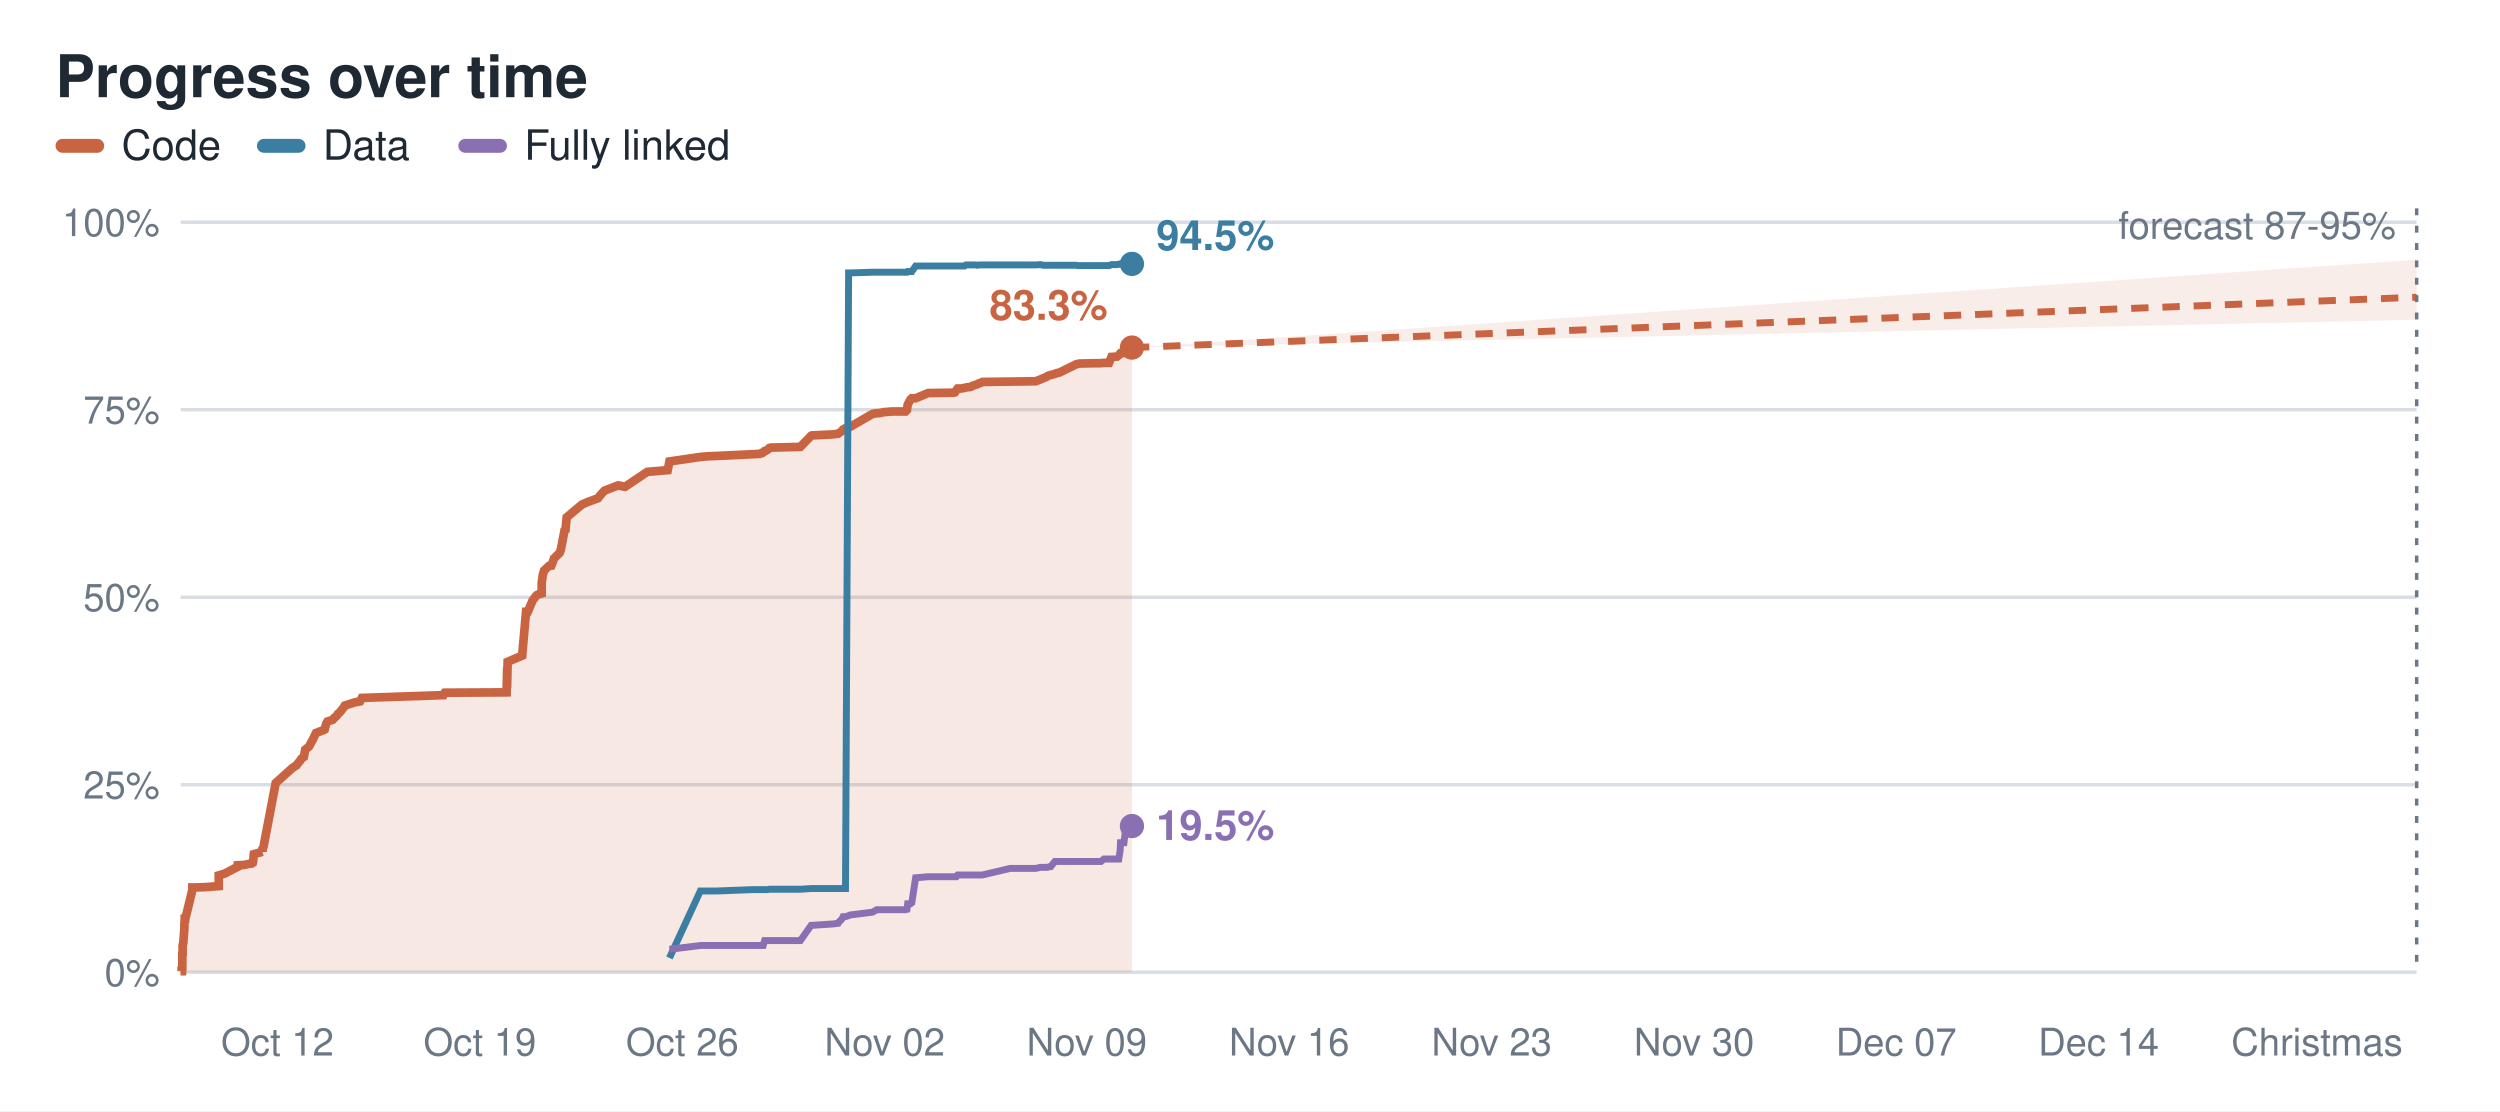
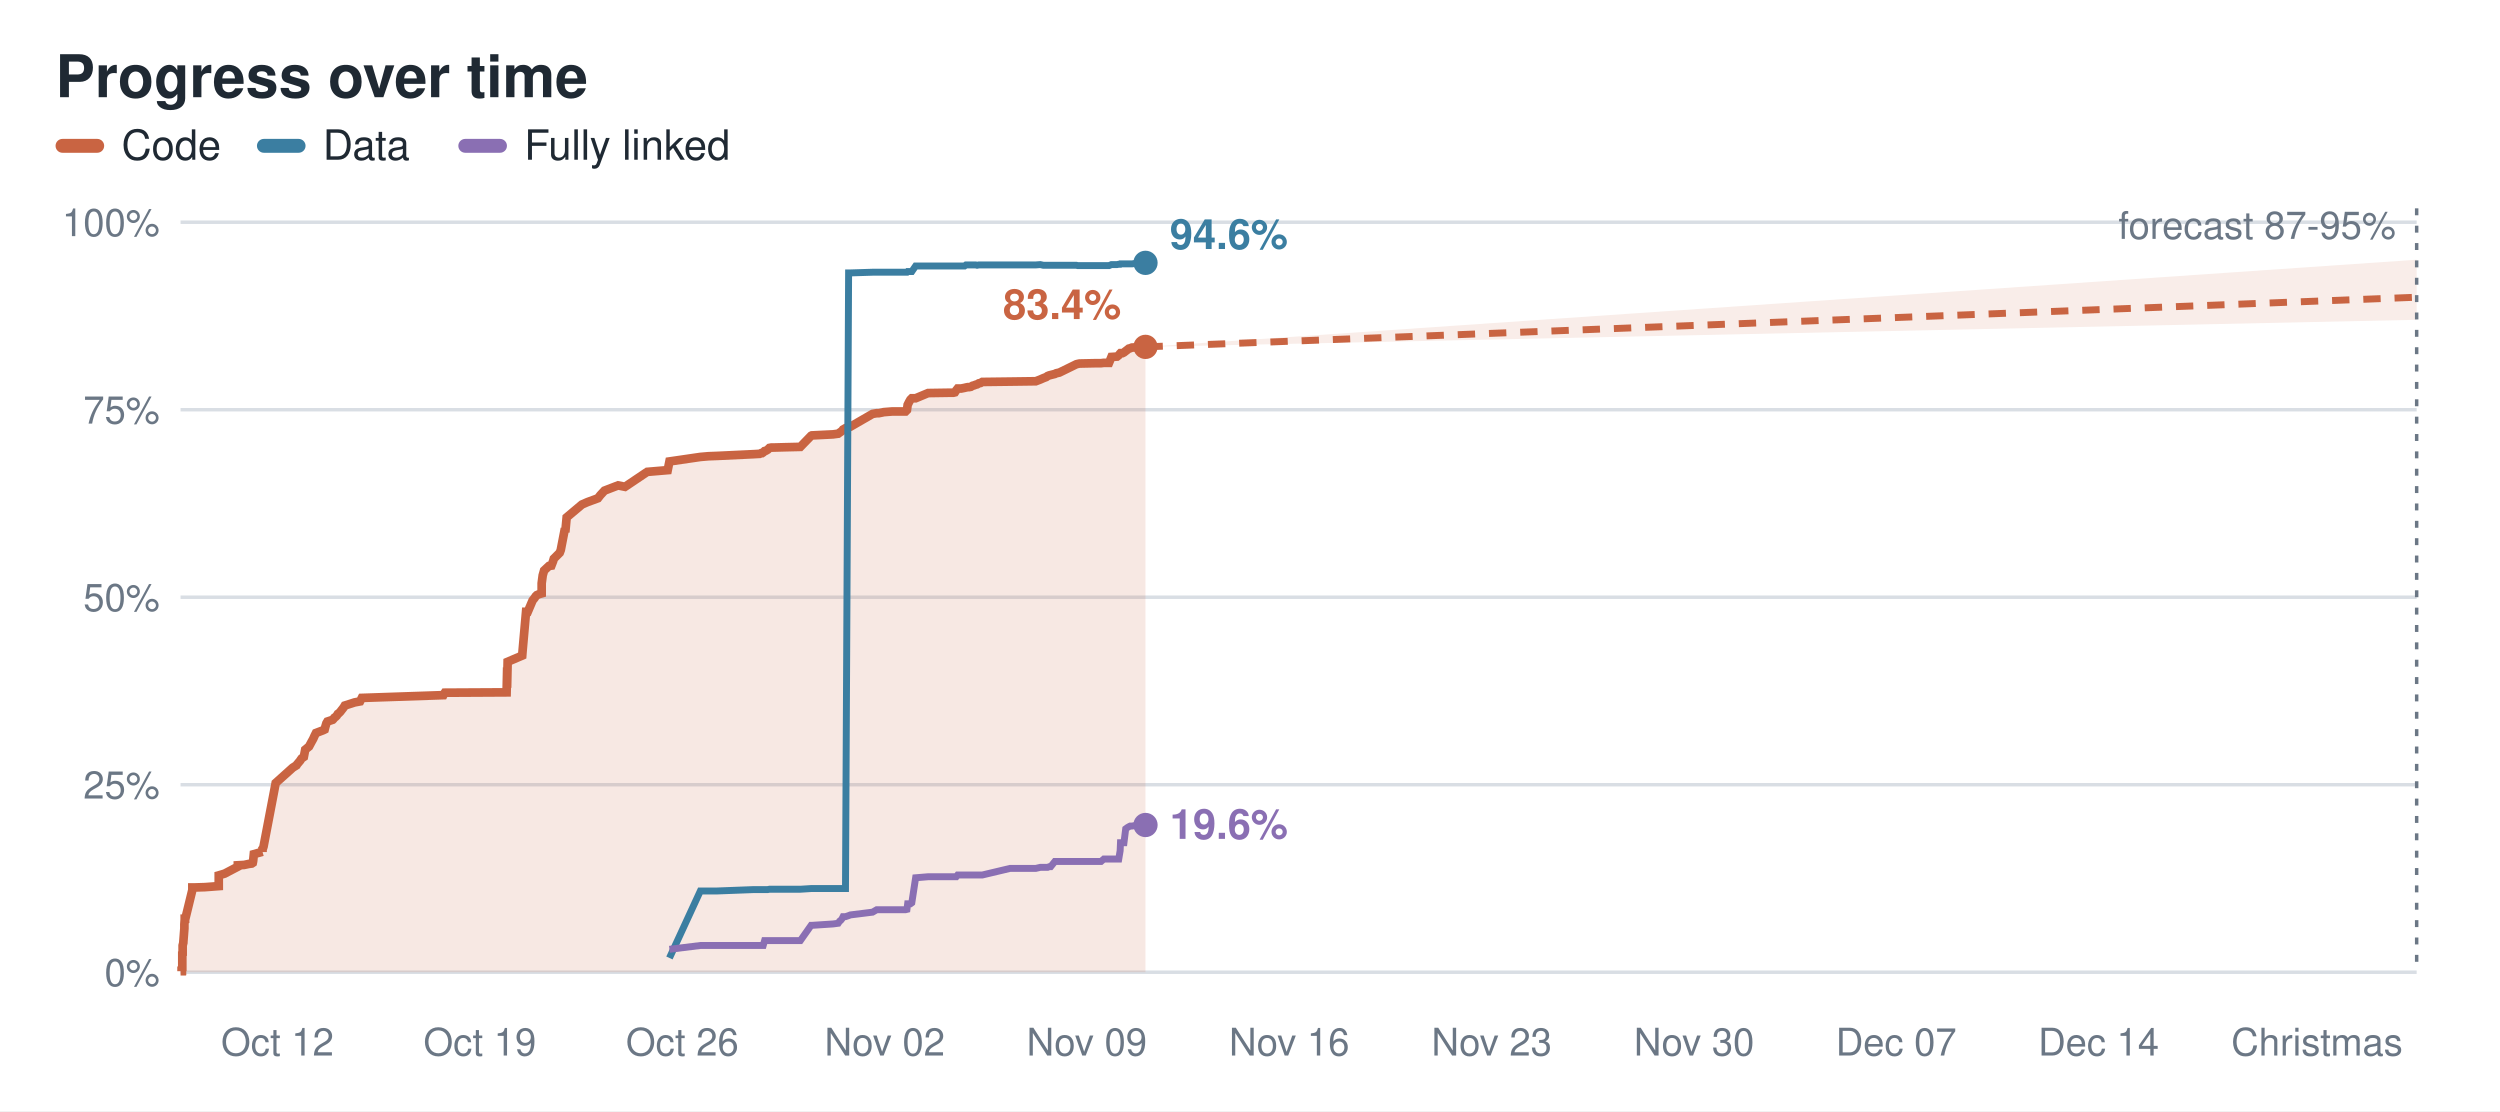
<svg xmlns="http://www.w3.org/2000/svg" viewBox="0 0 720 320" width="720" height="320" font-family="-apple-system,Segoe UI,Helvetica,Arial,sans-serif" role="img" aria-label="Progress over time">
  <rect width="100%" height="100%" fill="#ffffff" />
  <text x="16" y="28" font-size="17" font-weight="600" fill="#1f2933">Progress over time</text>
  <rect x="16" y="40" width="14" height="4" rx="2" fill="#c96442" />
  <text x="35" y="46" font-size="12" fill="#1f2933">Code</text>
  <rect x="74" y="40" width="14" height="4" rx="2" fill="#3b7ea1" />
  <text x="93" y="46" font-size="12" fill="#1f2933">Data</text>
  <rect x="132" y="40" width="14" height="4" rx="2" fill="#8a6fb3" />
  <text x="151" y="46" font-size="12" fill="#1f2933">Fully linked</text>
  <line x1="52" y1="280.0" x2="696" y2="280.0" stroke="#d9dee4" />
  <text x="46" y="284.0" font-size="11" fill="#6b7785" text-anchor="end">0%</text>
  <line x1="52" y1="226.0" x2="696" y2="226.0" stroke="#d9dee4" />
  <text x="46" y="230.0" font-size="11" fill="#6b7785" text-anchor="end">25%</text>
  <line x1="52" y1="172.0" x2="696" y2="172.0" stroke="#d9dee4" />
  <text x="46" y="176.0" font-size="11" fill="#6b7785" text-anchor="end">50%</text>
  <line x1="52" y1="118.0" x2="696" y2="118.0" stroke="#d9dee4" />
  <text x="46" y="122.0" font-size="11" fill="#6b7785" text-anchor="end">75%</text>
  <line x1="52" y1="64.0" x2="696" y2="64.0" stroke="#d9dee4" />
  <text x="46" y="68.0" font-size="11" fill="#6b7785" text-anchor="end">100%</text>
  <text x="79.9" y="304" font-size="11" fill="#6b7785" text-anchor="middle">Oct 12</text>
  <text x="138.2" y="304" font-size="11" fill="#6b7785" text-anchor="middle">Oct 19</text>
  <text x="196.5" y="304" font-size="11" fill="#6b7785" text-anchor="middle">Oct 26</text>
  <text x="254.8" y="304" font-size="11" fill="#6b7785" text-anchor="middle">Nov 02</text>
  <text x="313.0" y="304" font-size="11" fill="#6b7785" text-anchor="middle">Nov 09</text>
  <text x="371.3" y="304" font-size="11" fill="#6b7785" text-anchor="middle">Nov 16</text>
  <text x="429.6" y="304" font-size="11" fill="#6b7785" text-anchor="middle">Nov 23</text>
  <text x="487.9" y="304" font-size="11" fill="#6b7785" text-anchor="middle">Nov 30</text>
  <text x="546.1" y="304" font-size="11" fill="#6b7785" text-anchor="middle">Dec 07</text>
  <text x="604.4" y="304" font-size="11" fill="#6b7785" text-anchor="middle">Dec 14</text>
-   <polygon points="326.0,100.1 696.0,74.8 696.0,92.1" fill="#c96442" opacity="0.12" />
-   <line x1="326.0" y1="100.1" x2="696.0" y2="85.6" stroke="#c96442" stroke-width="2" stroke-dasharray="5,4" />
+   <polygon points="329.9,99.9 696.0,74.8 696.0,92.1" fill="#c96442" opacity="0.12" />
+   <line x1="329.9" y1="99.9" x2="696.0" y2="85.6" stroke="#c96442" stroke-width="2" stroke-dasharray="5,4" />
  <line x1="696.0" y1="60" x2="696.0" y2="280.0" stroke="#6b7785" stroke-dasharray="2,3" />
  <text x="692.0" y="304" font-size="11" fill="#6b7785" text-anchor="end">Christmas</text>
  <text x="690.0" y="68.8" font-size="11" fill="#6b7785" text-anchor="end">forecast 87-95%</text>
-   <polygon points="52.0,280.0 52.0,279.7 52.0,279.7 52.1,279.7 52.1,279.7 52.3,279.7 52.3,279.7 52.3,279.7 52.3,279.7 52.3,279.6 52.3,279.6 52.3,279.6 52.3,279.6 52.4,279.6 52.4,279.5 52.4,279.5 52.4,279.5 52.4,279.5 52.4,279.5 52.4,279.4 52.4,279.4 52.4,279.4 52.4,279.4 52.4,279.4 52.4,279.3 52.4,279.3 52.4,279.3 52.4,279.3 52.4,279.2 52.4,279.2 52.5,279.1 52.5,279.1 52.5,279.0 52.5,279.0 52.5,278.9 52.5,278.9 52.5,278.9 52.5,278.8 52.5,278.8 52.5,278.7 52.5,278.7 52.5,278.6 52.5,274.0 52.6,275.3 52.6,274.0 52.6,274.0 52.6,274.0 52.6,272.9 52.6,272.3 52.8,271.5 52.8,271.3 53.1,267.4 53.1,267.0 53.1,266.2 53.2,264.8 53.2,264.7 53.2,264.6 53.3,264.6 53.3,264.4 53.3,264.3 53.3,264.4 53.3,264.4 53.3,264.4 53.4,264.5 55.4,256.3 55.4,255.7 55.4,255.6 55.7,255.6 55.8,255.6 59.0,255.5 63.0,255.2 63.0,252.1 64.7,251.6 68.5,249.6 68.5,249.2 70.3,249.1 71.7,248.8 72.5,248.7 72.5,248.7 72.8,248.5 72.9,248.0 73.1,246.0 75.6,245.3 75.6,245.4 75.6,244.5 75.7,244.4 75.9,243.8 79.4,225.5 84.3,221.1 85.4,220.4 85.5,220.2 86.5,219.0 86.6,218.8 86.9,218.4 87.5,218.0 87.9,215.9 89.0,215.0 89.7,213.7 90.2,212.8 90.6,211.9 91.0,211.1 93.1,210.3 93.5,210.1 93.7,209.3 94.0,208.3 94.3,207.8 95.8,207.3 96.0,207.1 96.3,206.7 96.6,206.5 97.0,206.1 97.3,205.6 97.6,205.4 98.0,205.0 98.3,204.6 98.7,204.1 99.0,203.7 99.3,203.2 101.5,202.5 102.1,202.3 103.7,202.0 104.2,201.0 127.7,200.2 127.9,199.8 128.1,199.5 145.9,199.4 146.0,195.1 146.1,195.2 146.2,190.6 150.4,188.8 150.5,187.5 151.5,176.2 152.0,176.2 153.4,172.9 153.9,172.3 154.3,171.7 154.6,171.4 155.3,171.1 156.0,170.9 156.0,168.0 156.3,165.7 156.7,164.3 158.1,163.0 158.8,162.9 159.3,161.6 159.5,160.9 161.2,159.2 161.5,158.4 162.7,152.2 162.8,153.3 163.2,149.0 167.6,145.3 169.2,144.6 172.2,143.5 172.9,142.6 174.1,141.3 178.0,139.8 180.0,140.2 186.4,135.9 192.3,135.4 192.8,132.9 201.7,131.6 204.0,131.4 206.6,131.3 217.1,130.8 218.8,130.7 219.2,130.5 219.5,130.5 219.8,130.3 220.2,129.9 220.6,129.8 221.1,129.5 221.6,129.0 222.1,128.9 222.6,128.9 226.3,128.8 230.5,128.7 233.6,125.5 233.8,125.4 239.9,125.1 241.4,124.9 241.8,124.6 242.1,124.4 242.5,124.1 242.8,123.7 243.5,123.3 244.4,123.1 244.9,122.9 251.3,119.2 252.5,119.0 253.1,119.0 254.1,118.8 254.5,118.7 257.0,118.5 260.8,118.5 261.2,118.1 261.4,116.6 261.8,115.8 262.2,115.1 262.6,114.7 263.7,114.7 267.3,113.2 267.5,113.2 273.9,113.1 274.6,113.1 275.0,113.0 275.4,112.4 275.8,111.9 276.4,111.9 276.8,111.9 277.3,111.8 277.8,111.7 278.2,111.6 278.7,111.5 279.1,111.5 279.6,111.4 280.1,111.1 280.5,111.0 281.0,110.8 281.4,110.7 281.9,110.4 282.4,110.3 282.9,110.0 290.9,109.9 298.3,109.8 299.6,109.3 300.5,108.9 301.3,108.6 301.7,108.3 302.2,108.1 302.6,108.0 303.8,107.7 304.2,107.5 305.1,107.3 310.0,104.9 310.4,104.8 310.9,104.7 315.6,104.6 316.0,104.6 317.1,104.6 317.9,104.5 318.9,104.5 319.4,104.5 320.1,102.8 321.7,102.7 322.2,102.3 322.6,101.8 322.7,101.7 323.3,101.7 323.7,101.5 324.2,101.1 324.6,100.8 325.1,100.4 325.5,100.3 326.0,100.1 326.0,280.0" fill="#c96442" opacity="0.15" />
-   <polyline points="52.0,279.7 52.0,279.7 52.1,279.7 52.1,279.7 52.3,279.7 52.3,279.7 52.3,279.7 52.3,279.7 52.3,279.6 52.3,279.6 52.3,279.6 52.3,279.6 52.4,279.6 52.4,279.5 52.4,279.5 52.4,279.5 52.4,279.5 52.4,279.5 52.4,279.4 52.4,279.4 52.4,279.4 52.4,279.4 52.4,279.4 52.4,279.3 52.4,279.3 52.4,279.3 52.4,279.3 52.4,279.2 52.4,279.2 52.5,279.1 52.5,279.1 52.5,279.0 52.5,279.0 52.5,278.9 52.5,278.9 52.5,278.9 52.5,278.8 52.5,278.8 52.5,278.7 52.5,278.7 52.5,278.6 52.5,274.0 52.6,275.3 52.6,274.0 52.6,274.0 52.6,274.0 52.6,272.9 52.6,272.3 52.8,271.5 52.8,271.3 53.1,267.4 53.1,267.0 53.1,266.2 53.2,264.8 53.2,264.7 53.2,264.6 53.3,264.6 53.3,264.4 53.3,264.3 53.3,264.4 53.3,264.4 53.3,264.4 53.4,264.5 55.4,256.3 55.4,255.7 55.4,255.6 55.7,255.6 55.8,255.6 59.0,255.5 63.0,255.2 63.0,252.1 64.7,251.6 68.5,249.6 68.5,249.2 70.3,249.1 71.7,248.8 72.5,248.7 72.5,248.7 72.8,248.5 72.9,248.0 73.1,246.0 75.6,245.3 75.6,245.4 75.6,244.5 75.7,244.4 75.9,243.8 79.4,225.5 84.3,221.1 85.4,220.4 85.5,220.2 86.5,219.0 86.6,218.8 86.9,218.4 87.5,218.0 87.9,215.9 89.0,215.0 89.7,213.7 90.2,212.8 90.6,211.9 91.0,211.1 93.1,210.3 93.5,210.1 93.7,209.3 94.0,208.3 94.3,207.8 95.8,207.3 96.0,207.1 96.3,206.7 96.6,206.5 97.0,206.1 97.3,205.6 97.6,205.4 98.0,205.0 98.3,204.6 98.7,204.1 99.0,203.7 99.3,203.2 101.5,202.5 102.1,202.3 103.7,202.0 104.2,201.0 127.7,200.2 127.9,199.8 128.1,199.5 145.9,199.4 146.0,195.1 146.1,195.2 146.2,190.6 150.4,188.8 150.5,187.5 151.5,176.2 152.0,176.2 153.4,172.9 153.9,172.3 154.3,171.7 154.6,171.4 155.3,171.1 156.0,170.9 156.0,168.0 156.3,165.7 156.7,164.3 158.1,163.0 158.8,162.9 159.3,161.6 159.5,160.9 161.2,159.2 161.5,158.4 162.7,152.2 162.8,153.3 163.2,149.0 167.6,145.3 169.2,144.6 172.2,143.5 172.9,142.6 174.1,141.3 178.0,139.8 180.0,140.2 186.4,135.9 192.3,135.4 192.8,132.9 201.7,131.6 204.0,131.4 206.6,131.3 217.1,130.8 218.8,130.7 219.2,130.5 219.5,130.5 219.8,130.3 220.2,129.9 220.6,129.8 221.1,129.5 221.6,129.0 222.1,128.9 222.6,128.9 226.3,128.8 230.5,128.7 233.6,125.5 233.8,125.4 239.9,125.1 241.4,124.9 241.8,124.6 242.1,124.4 242.5,124.1 242.8,123.7 243.5,123.3 244.4,123.1 244.9,122.9 251.3,119.2 252.5,119.0 253.1,119.0 254.1,118.8 254.5,118.7 257.0,118.5 260.8,118.5 261.2,118.1 261.4,116.6 261.8,115.8 262.2,115.1 262.6,114.7 263.7,114.7 267.3,113.2 267.5,113.2 273.9,113.1 274.6,113.1 275.0,113.0 275.4,112.4 275.8,111.9 276.4,111.9 276.8,111.9 277.3,111.8 277.8,111.7 278.2,111.6 278.7,111.5 279.1,111.5 279.6,111.4 280.1,111.1 280.5,111.0 281.0,110.8 281.4,110.7 281.9,110.4 282.4,110.3 282.9,110.0 290.9,109.9 298.3,109.8 299.6,109.3 300.5,108.9 301.3,108.6 301.7,108.3 302.2,108.1 302.6,108.0 303.8,107.7 304.2,107.5 305.1,107.3 310.0,104.9 310.4,104.8 310.9,104.7 315.6,104.6 316.0,104.6 317.1,104.6 317.9,104.5 318.9,104.5 319.4,104.5 320.1,102.8 321.7,102.7 322.2,102.3 322.6,101.8 322.7,101.7 323.3,101.7 323.7,101.5 324.2,101.1 324.6,100.8 325.1,100.4 325.5,100.3 326.0,100.1" fill="none" stroke="#c96442" stroke-width="2.5" />
-   <circle cx="326.0" cy="100.1" r="3.5" fill="#c96442" />
-   <text x="319.0" y="92.1" font-size="12" font-weight="600" fill="#c96442" text-anchor="end">83.3%</text>
-   <polyline points="192.8,275.9 201.7,256.6 204.0,256.6 206.6,256.6 217.1,256.2 218.8,256.2 219.2,256.2 219.5,256.2 219.8,256.2 220.2,256.2 220.6,256.2 221.1,256.2 221.6,256.1 222.1,256.1 222.6,256.1 226.3,256.1 230.5,256.1 233.6,255.9 233.8,255.9 239.9,255.9 241.4,255.9 241.8,255.9 242.1,255.9 242.5,255.9 242.8,255.9 243.5,255.9 244.4,78.6 244.9,78.6 251.3,78.4 252.5,78.4 253.1,78.4 254.1,78.4 254.5,78.4 257.0,78.4 260.8,78.4 261.2,78.4 261.4,78.2 261.8,78.2 262.2,78.2 262.6,78.2 263.7,76.6 267.3,76.6 267.5,76.6 273.9,76.6 274.6,76.6 275.0,76.6 275.4,76.6 275.8,76.6 276.4,76.6 276.8,76.6 277.3,76.6 277.8,76.6 278.2,76.3 278.7,76.3 279.1,76.3 279.6,76.3 280.1,76.3 280.5,76.3 281.0,76.3 281.4,76.4 281.9,76.3 282.4,76.3 282.9,76.3 290.9,76.3 298.3,76.3 299.6,76.2 300.5,76.4 301.3,76.4 301.7,76.4 302.2,76.4 302.6,76.4 303.8,76.4 304.2,76.4 305.1,76.4 310.0,76.4 310.4,76.5 310.9,76.5 315.6,76.5 316.0,76.5 317.1,76.5 317.9,76.5 318.9,76.5 319.4,76.5 320.1,76.2 321.7,76.2 322.2,76.1 322.6,76.1 322.7,76.0 323.3,76.0 323.7,76.0 324.2,76.0 324.6,76.0 325.1,76.0 325.5,76.0 326.0,76.0" fill="none" stroke="#3b7ea1" stroke-width="2" />
-   <circle cx="326.0" cy="76.0" r="3.5" fill="#3b7ea1" />
-   <text x="333.0" y="72.0" font-size="12" font-weight="600" fill="#3b7ea1">94.5%</text>
-   <polyline points="192.8,273.4 201.7,272.3 204.0,272.3 206.6,272.3 217.1,272.3 218.8,272.3 219.2,272.3 219.5,272.3 219.8,272.3 220.2,270.9 220.6,270.9 221.1,270.9 221.6,270.9 222.1,270.9 222.6,270.9 226.3,270.9 230.5,270.9 233.6,266.5 233.8,266.5 239.9,266.1 241.4,265.9 241.8,265.3 242.1,265.1 242.5,264.6 242.8,264.0 243.5,264.0 244.4,263.7 244.9,263.5 251.3,262.7 252.5,262.0 253.1,262.0 254.1,262.0 254.5,262.0 257.0,262.0 260.8,262.0 261.2,261.9 261.4,260.3 261.8,260.3 262.2,260.3 262.6,260.0 263.7,252.8 267.3,252.5 267.5,252.5 273.9,252.5 274.6,252.5 275.0,252.5 275.4,252.5 275.8,252.0 276.4,252.0 276.8,252.0 277.3,252.0 277.8,252.0 278.2,252.0 278.7,252.0 279.1,252.0 279.6,252.0 280.1,252.0 280.5,252.0 281.0,252.0 281.4,252.0 281.9,252.0 282.4,252.0 282.9,252.0 290.9,250.1 298.3,250.1 299.6,249.8 300.5,249.8 301.3,249.8 301.7,249.8 302.2,249.6 302.6,249.6 303.8,248.1 304.2,248.1 305.1,248.1 310.0,248.1 310.4,248.1 310.9,248.1 315.6,248.1 316.0,248.1 317.1,248.1 317.9,247.4 318.9,247.4 319.4,247.4 320.1,247.4 321.7,247.4 322.2,247.4 322.6,245.0 322.7,242.7 323.3,242.7 323.7,242.7 324.2,238.7 324.6,238.4 325.1,238.1 325.5,237.9 326.0,237.9" fill="none" stroke="#8a6fb3" stroke-width="2" />
-   <circle cx="326.0" cy="237.9" r="3.5" fill="#8a6fb3" />
-   <text x="333.0" y="241.9" font-size="12" font-weight="600" fill="#8a6fb3">19.5%</text>
+   <polygon points="52.0,280.0 52.0,279.7 52.0,279.7 52.1,279.7 52.1,279.7 52.3,279.7 52.3,279.7 52.3,279.7 52.3,279.7 52.3,279.6 52.3,279.6 52.3,279.6 52.3,279.6 52.4,279.6 52.4,279.5 52.4,279.5 52.4,279.5 52.4,279.5 52.4,279.5 52.4,279.4 52.4,279.4 52.4,279.4 52.4,279.4 52.4,279.4 52.4,279.3 52.4,279.3 52.4,279.3 52.4,279.3 52.4,279.2 52.4,279.2 52.5,279.1 52.5,279.1 52.5,279.0 52.5,279.0 52.5,278.9 52.5,278.9 52.5,278.9 52.5,278.8 52.5,278.8 52.5,278.7 52.5,278.7 52.5,278.6 52.5,274.0 52.6,275.3 52.6,274.0 52.6,274.0 52.6,274.0 52.6,272.9 52.6,272.3 52.8,271.5 52.8,271.3 53.1,267.4 53.1,267.0 53.1,266.2 53.2,264.8 53.2,264.7 53.2,264.6 53.3,264.6 53.3,264.4 53.3,264.3 53.3,264.4 53.3,264.4 53.3,264.4 53.4,264.5 55.4,256.3 55.4,255.7 55.4,255.6 55.7,255.6 55.8,255.6 59.0,255.5 63.0,255.2 63.0,252.1 64.7,251.6 68.5,249.6 68.5,249.2 70.3,249.1 71.7,248.8 72.5,248.7 72.5,248.7 72.8,248.5 72.9,248.0 73.1,246.0 75.6,245.3 75.6,245.4 75.6,244.5 75.7,244.4 75.9,243.8 79.4,225.5 84.3,221.1 85.4,220.4 85.5,220.2 86.5,219.0 86.6,218.8 86.9,218.4 87.5,218.0 87.9,215.9 89.0,215.0 89.7,213.7 90.2,212.8 90.6,211.9 91.0,211.1 93.1,210.3 93.5,210.1 93.7,209.3 94.0,208.3 94.3,207.8 95.8,207.3 96.0,207.1 96.3,206.7 96.6,206.5 97.0,206.1 97.3,205.6 97.6,205.4 98.0,205.0 98.3,204.6 98.7,204.1 99.0,203.7 99.3,203.2 101.5,202.5 102.1,202.3 103.7,202.0 104.2,201.0 127.7,200.2 127.9,199.8 128.1,199.5 145.9,199.4 146.0,195.1 146.1,195.2 146.2,190.6 150.4,188.8 150.5,187.5 151.5,176.2 152.0,176.2 153.4,172.9 153.9,172.3 154.3,171.7 154.6,171.4 155.3,171.1 156.0,170.9 156.0,168.0 156.3,165.7 156.7,164.3 158.1,163.0 158.8,162.9 159.3,161.6 159.5,160.9 161.2,159.2 161.5,158.4 162.7,152.2 162.8,153.3 163.2,149.0 167.6,145.3 169.2,144.6 172.2,143.5 172.9,142.6 174.1,141.3 178.0,139.8 180.0,140.2 186.4,135.9 192.3,135.4 192.8,132.9 201.7,131.6 204.0,131.4 206.6,131.3 217.1,130.8 218.8,130.7 219.2,130.5 219.5,130.5 219.8,130.3 220.2,129.9 220.6,129.8 221.1,129.5 221.6,129.0 222.1,128.9 222.6,128.9 226.3,128.8 230.5,128.7 233.6,125.5 233.8,125.4 239.9,125.1 241.4,124.9 241.8,124.6 242.1,124.4 242.5,124.1 242.8,123.7 243.5,123.3 244.4,123.1 244.9,122.9 251.3,119.2 252.5,119.0 253.1,119.0 254.1,118.8 254.5,118.7 257.0,118.5 260.8,118.5 261.2,118.1 261.4,116.6 261.8,115.8 262.2,115.1 262.6,114.7 263.7,114.7 267.3,113.2 267.5,113.2 273.9,113.1 274.6,113.1 275.0,113.0 275.4,112.4 275.8,111.9 276.4,111.9 276.8,111.9 277.3,111.8 277.8,111.7 278.2,111.6 278.7,111.5 279.1,111.5 279.6,111.4 280.1,111.1 280.5,111.0 281.0,110.8 281.4,110.7 281.9,110.4 282.4,110.3 282.9,110.0 290.9,109.9 298.3,109.8 299.6,109.3 300.5,108.9 301.3,108.6 301.7,108.3 302.2,108.1 302.6,108.0 303.8,107.7 304.2,107.5 305.1,107.3 310.0,104.9 310.4,104.8 310.9,104.7 315.6,104.6 316.0,104.6 317.1,104.6 317.9,104.5 318.9,104.5 319.4,104.5 320.1,102.8 321.7,102.7 322.2,102.3 322.6,101.8 322.7,101.7 323.3,101.7 323.7,101.5 324.2,101.1 324.6,100.8 325.1,100.4 325.5,100.3 326.0,100.1 328.0,100.0 328.9,100.0 329.4,99.9 329.9,99.9 329.9,280.0" fill="#c96442" opacity="0.15" />
+   <polyline points="52.0,279.7 52.0,279.7 52.1,279.7 52.1,279.7 52.3,279.7 52.3,279.7 52.3,279.7 52.3,279.7 52.3,279.6 52.3,279.6 52.3,279.6 52.3,279.6 52.4,279.6 52.4,279.5 52.4,279.5 52.4,279.5 52.4,279.5 52.4,279.5 52.4,279.4 52.4,279.4 52.4,279.4 52.4,279.4 52.4,279.4 52.4,279.3 52.4,279.3 52.4,279.3 52.4,279.3 52.4,279.2 52.4,279.2 52.5,279.1 52.5,279.1 52.5,279.0 52.5,279.0 52.5,278.9 52.5,278.9 52.5,278.9 52.5,278.8 52.5,278.8 52.5,278.7 52.5,278.7 52.5,278.6 52.5,274.0 52.6,275.3 52.6,274.0 52.6,274.0 52.6,274.0 52.6,272.9 52.6,272.3 52.8,271.5 52.8,271.3 53.1,267.4 53.1,267.0 53.1,266.2 53.2,264.8 53.2,264.7 53.2,264.6 53.3,264.6 53.3,264.4 53.3,264.3 53.3,264.4 53.3,264.4 53.3,264.4 53.4,264.5 55.4,256.3 55.4,255.7 55.4,255.6 55.7,255.6 55.8,255.6 59.0,255.5 63.0,255.2 63.0,252.1 64.7,251.6 68.5,249.6 68.5,249.2 70.3,249.1 71.7,248.8 72.5,248.7 72.5,248.7 72.8,248.5 72.9,248.0 73.1,246.0 75.6,245.3 75.6,245.4 75.6,244.5 75.7,244.4 75.9,243.8 79.4,225.5 84.3,221.1 85.4,220.4 85.5,220.2 86.5,219.0 86.6,218.8 86.9,218.4 87.5,218.0 87.9,215.9 89.0,215.0 89.7,213.7 90.2,212.8 90.6,211.9 91.0,211.1 93.1,210.3 93.5,210.1 93.7,209.3 94.0,208.3 94.3,207.8 95.8,207.3 96.0,207.1 96.3,206.7 96.6,206.5 97.0,206.1 97.3,205.6 97.6,205.4 98.0,205.0 98.3,204.6 98.7,204.1 99.0,203.7 99.3,203.2 101.5,202.5 102.1,202.3 103.7,202.0 104.2,201.0 127.7,200.2 127.9,199.8 128.1,199.5 145.9,199.4 146.0,195.1 146.1,195.2 146.2,190.6 150.4,188.8 150.5,187.5 151.5,176.2 152.0,176.2 153.4,172.9 153.9,172.3 154.3,171.7 154.6,171.4 155.3,171.1 156.0,170.9 156.0,168.0 156.3,165.7 156.7,164.3 158.1,163.0 158.8,162.9 159.3,161.6 159.5,160.9 161.2,159.2 161.5,158.4 162.7,152.2 162.8,153.3 163.2,149.0 167.6,145.3 169.2,144.6 172.2,143.5 172.9,142.6 174.1,141.3 178.0,139.8 180.0,140.2 186.4,135.9 192.3,135.4 192.8,132.9 201.7,131.6 204.0,131.4 206.6,131.3 217.1,130.8 218.8,130.7 219.2,130.5 219.5,130.5 219.8,130.3 220.2,129.9 220.6,129.8 221.1,129.5 221.6,129.0 222.1,128.9 222.6,128.9 226.3,128.8 230.5,128.7 233.6,125.5 233.8,125.4 239.9,125.1 241.4,124.9 241.8,124.6 242.1,124.4 242.5,124.1 242.8,123.7 243.5,123.3 244.4,123.1 244.9,122.9 251.3,119.2 252.5,119.0 253.1,119.0 254.1,118.8 254.5,118.7 257.0,118.5 260.8,118.5 261.2,118.1 261.4,116.6 261.8,115.8 262.2,115.1 262.6,114.7 263.7,114.7 267.3,113.2 267.5,113.2 273.9,113.1 274.6,113.1 275.0,113.0 275.4,112.4 275.8,111.9 276.4,111.9 276.8,111.9 277.3,111.8 277.8,111.7 278.2,111.6 278.7,111.5 279.1,111.5 279.6,111.4 280.1,111.1 280.5,111.0 281.0,110.8 281.4,110.7 281.9,110.4 282.4,110.3 282.9,110.0 290.9,109.9 298.3,109.8 299.6,109.3 300.5,108.9 301.3,108.6 301.7,108.3 302.2,108.1 302.6,108.0 303.8,107.7 304.2,107.5 305.1,107.3 310.0,104.9 310.4,104.8 310.9,104.7 315.6,104.6 316.0,104.6 317.1,104.6 317.9,104.5 318.9,104.5 319.4,104.5 320.1,102.8 321.7,102.7 322.2,102.3 322.6,101.8 322.7,101.7 323.3,101.7 323.7,101.5 324.2,101.1 324.6,100.8 325.1,100.4 325.5,100.3 326.0,100.1 328.0,100.0 328.9,100.0 329.4,99.9 329.9,99.9" fill="none" stroke="#c96442" stroke-width="2.5" />
+   <circle cx="329.9" cy="99.9" r="3.5" fill="#c96442" />
+   <text x="322.9" y="91.9" font-size="12" font-weight="600" fill="#c96442" text-anchor="end">83.4%</text>
+   <polyline points="192.8,275.9 201.7,256.6 204.0,256.6 206.6,256.6 217.1,256.2 218.8,256.2 219.2,256.2 219.5,256.2 219.8,256.2 220.2,256.2 220.6,256.2 221.1,256.2 221.6,256.1 222.1,256.1 222.6,256.1 226.3,256.1 230.5,256.1 233.6,255.9 233.8,255.9 239.9,255.9 241.4,255.9 241.8,255.9 242.1,255.9 242.5,255.9 242.8,255.9 243.5,255.9 244.4,78.6 244.9,78.6 251.3,78.4 252.5,78.4 253.1,78.4 254.1,78.4 254.5,78.4 257.0,78.4 260.8,78.4 261.2,78.4 261.4,78.2 261.8,78.2 262.2,78.2 262.6,78.2 263.7,76.6 267.3,76.6 267.5,76.6 273.9,76.6 274.6,76.6 275.0,76.6 275.4,76.6 275.8,76.6 276.4,76.6 276.8,76.6 277.3,76.6 277.8,76.6 278.2,76.3 278.7,76.3 279.1,76.3 279.6,76.3 280.1,76.3 280.5,76.3 281.0,76.3 281.4,76.4 281.9,76.3 282.4,76.3 282.9,76.3 290.9,76.3 298.3,76.3 299.6,76.2 300.5,76.4 301.3,76.4 301.7,76.4 302.2,76.4 302.6,76.4 303.8,76.4 304.2,76.4 305.1,76.4 310.0,76.4 310.4,76.5 310.9,76.5 315.6,76.5 316.0,76.5 317.1,76.5 317.9,76.5 318.9,76.5 319.4,76.5 320.1,76.2 321.7,76.2 322.2,76.1 322.6,76.1 322.7,76.0 323.3,76.0 323.7,76.0 324.2,76.0 324.6,76.0 325.1,76.0 325.5,76.0 326.0,76.0 328.0,75.7 328.9,75.7 329.4,75.7 329.9,75.7" fill="none" stroke="#3b7ea1" stroke-width="2" />
+   <circle cx="329.9" cy="75.7" r="3.5" fill="#3b7ea1" />
+   <text x="336.9" y="71.7" font-size="12" font-weight="600" fill="#3b7ea1">94.6%</text>
+   <polyline points="192.8,273.4 201.7,272.3 204.0,272.3 206.6,272.3 217.1,272.3 218.8,272.3 219.2,272.3 219.5,272.3 219.8,272.3 220.2,270.9 220.6,270.9 221.1,270.9 221.6,270.9 222.1,270.9 222.6,270.9 226.3,270.9 230.5,270.9 233.6,266.5 233.8,266.5 239.9,266.1 241.4,265.9 241.8,265.3 242.1,265.1 242.5,264.6 242.8,264.0 243.5,264.0 244.4,263.7 244.9,263.5 251.3,262.7 252.5,262.0 253.1,262.0 254.1,262.0 254.5,262.0 257.0,262.0 260.8,262.0 261.2,261.9 261.4,260.3 261.8,260.3 262.2,260.3 262.6,260.0 263.7,252.8 267.3,252.5 267.5,252.5 273.9,252.5 274.6,252.5 275.0,252.5 275.4,252.5 275.8,252.0 276.4,252.0 276.8,252.0 277.3,252.0 277.8,252.0 278.2,252.0 278.7,252.0 279.1,252.0 279.6,252.0 280.1,252.0 280.5,252.0 281.0,252.0 281.4,252.0 281.9,252.0 282.4,252.0 282.9,252.0 290.9,250.1 298.3,250.1 299.6,249.8 300.5,249.8 301.3,249.8 301.7,249.8 302.2,249.6 302.6,249.6 303.8,248.1 304.2,248.1 305.1,248.1 310.0,248.1 310.4,248.1 310.9,248.1 315.6,248.1 316.0,248.1 317.1,248.1 317.9,247.4 318.9,247.4 319.4,247.4 320.1,247.4 321.7,247.4 322.2,247.4 322.6,245.0 322.7,242.7 323.3,242.7 323.7,242.7 324.2,238.7 324.6,238.4 325.1,238.1 325.5,237.9 326.0,237.9 328.0,237.6 328.9,237.6 329.4,237.6 329.9,237.6" fill="none" stroke="#8a6fb3" stroke-width="2" />
+   <circle cx="329.9" cy="237.6" r="3.5" fill="#8a6fb3" />
+   <text x="336.9" y="241.6" font-size="12" font-weight="600" fill="#8a6fb3">19.6%</text>
</svg>
